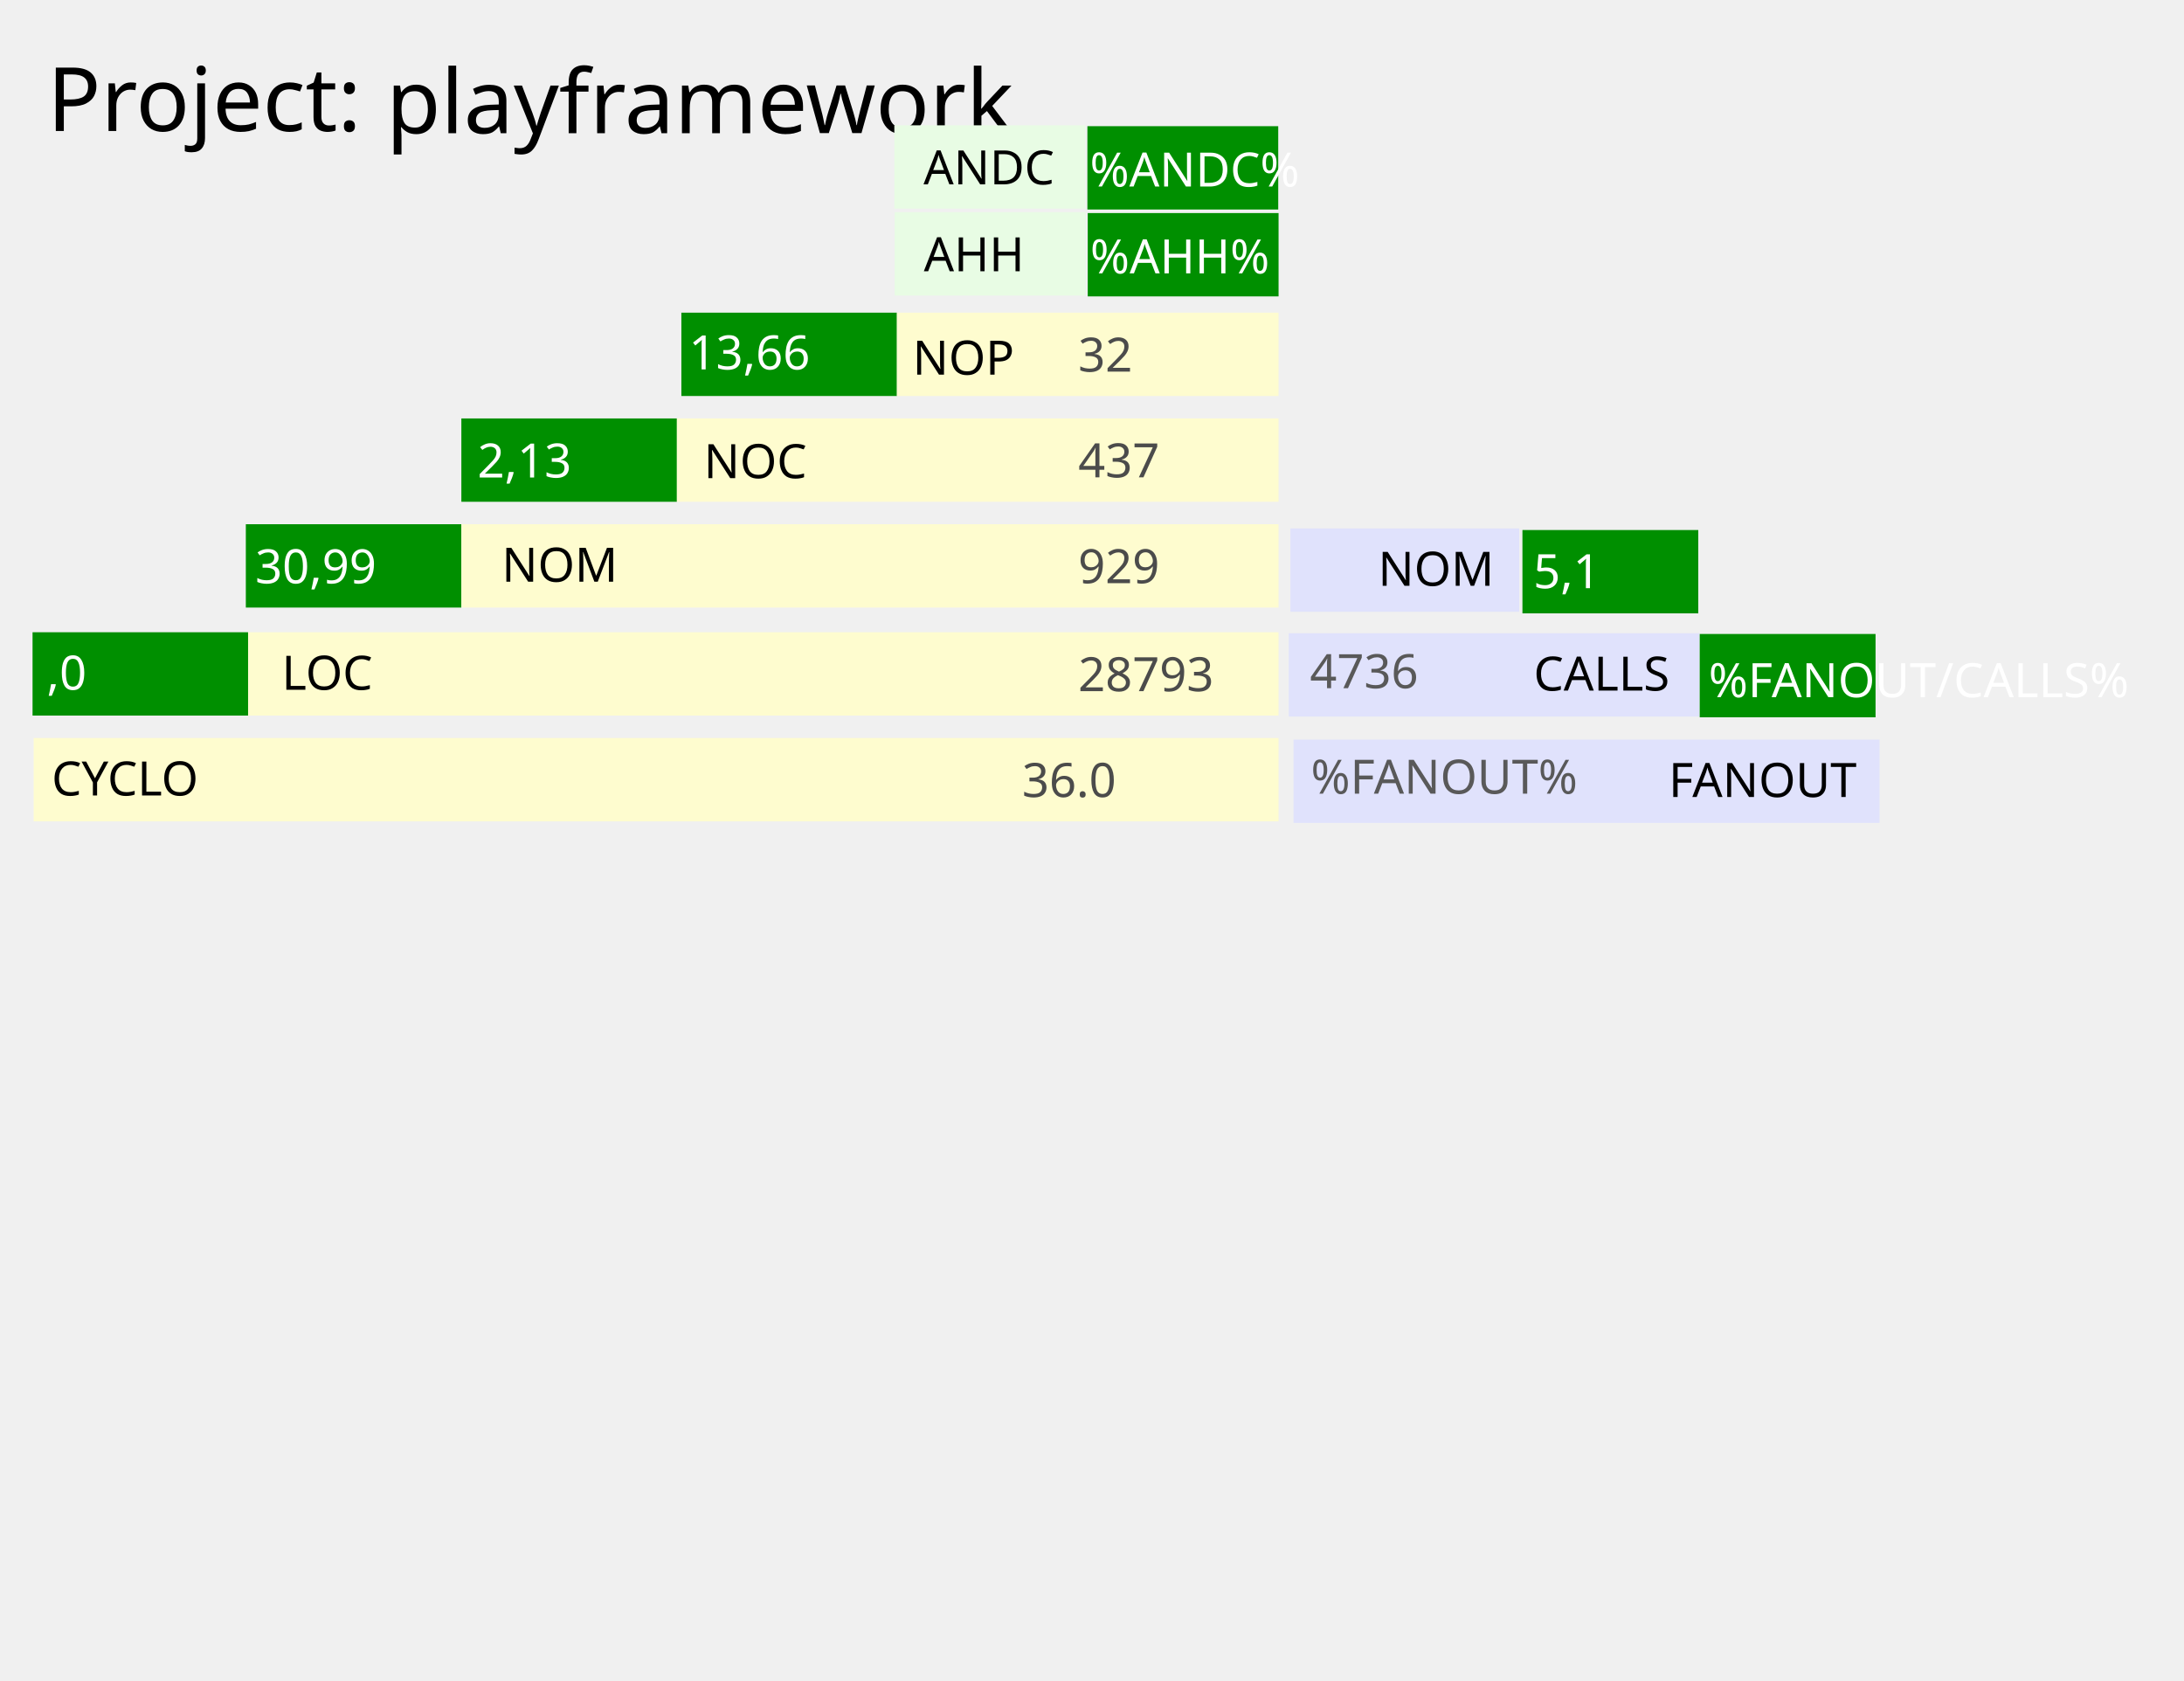
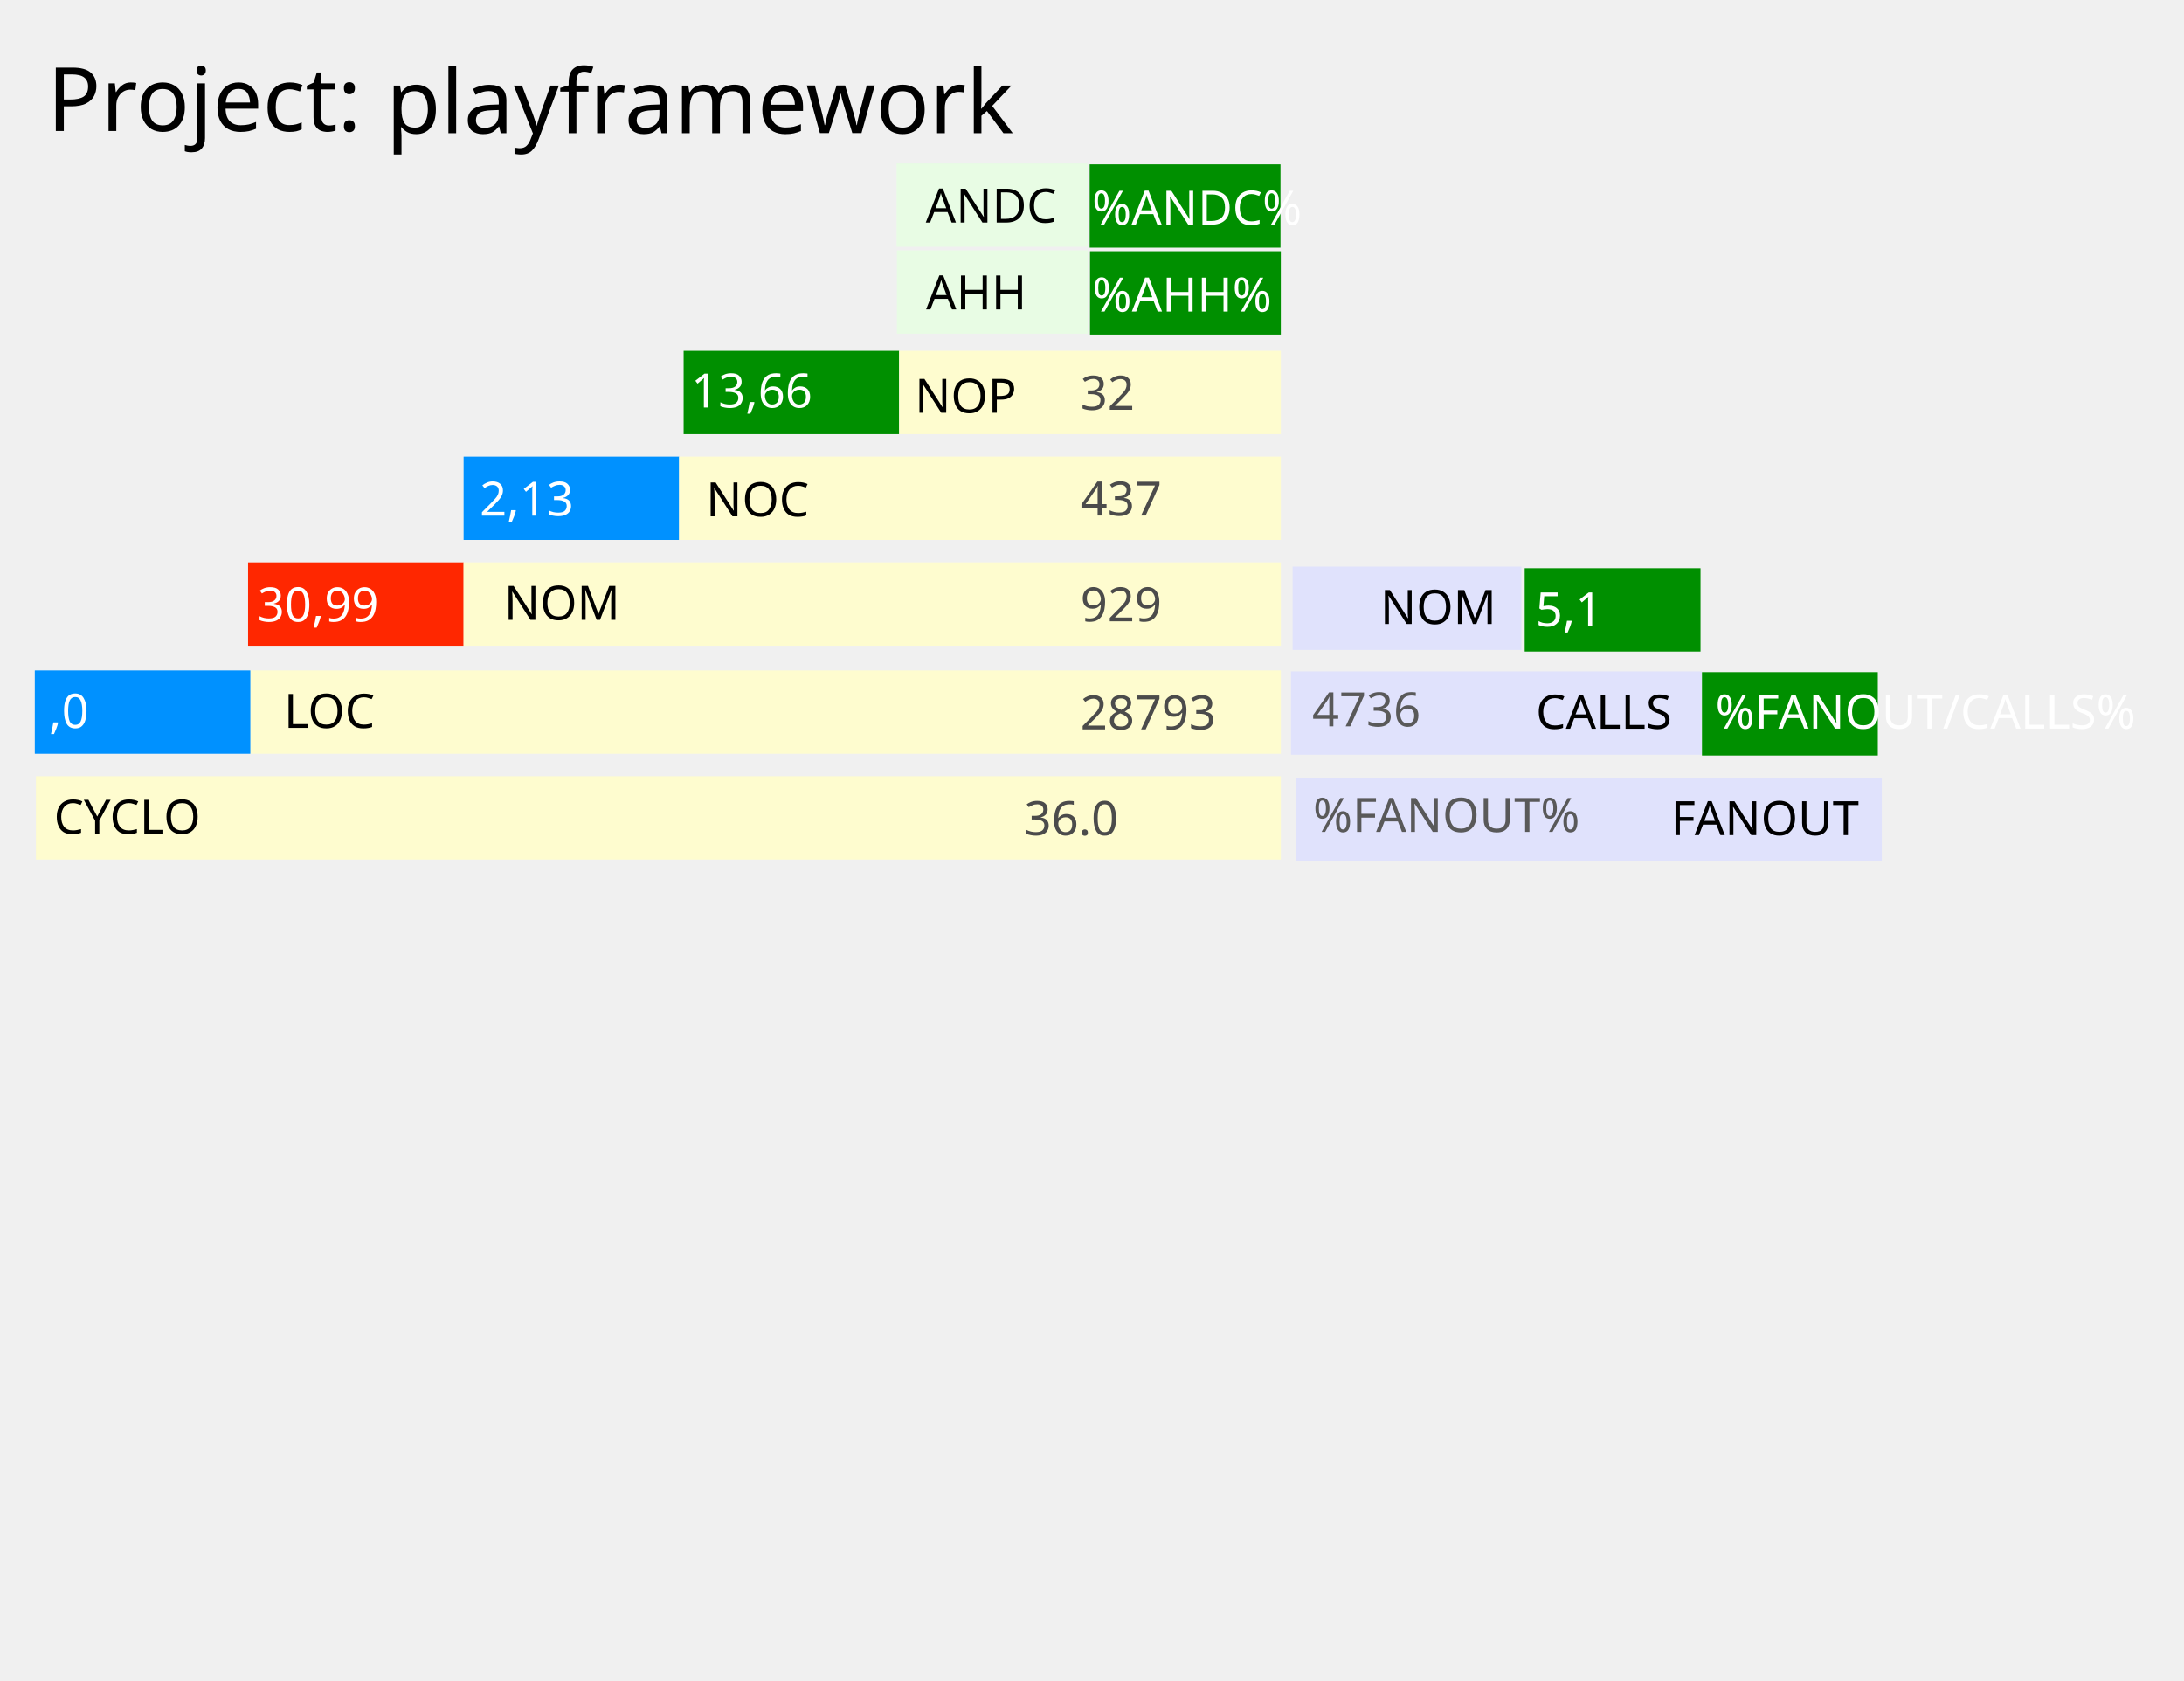
- <svg xmlns="http://www.w3.org/2000/svg" xmlns:xlink="http://www.w3.org/1999/xlink" width="260mm" height="200mm" viewBox="0 0 260 200" version="1.1" id="svg8">
+ <svg xmlns="http://www.w3.org/2000/svg" xmlns:xlink="http://www.w3.org/1999/xlink" height="200mm" id="svg8" version="1.1" viewBox="0 0 260 200" width="260mm">
  <defs id="defs2">
    <linearGradient id="linearGradient840">
-       <stop style="stop-color:#000000;stop-opacity:1;" offset="0" id="stop836" />
-       <stop style="stop-color:#000000;stop-opacity:0;" offset="1" id="stop838" />
+       <stop id="stop836" offset="0" style="stop-color:#000000;stop-opacity:1;" />
+       <stop id="stop838" offset="1" style="stop-color:#000000;stop-opacity:0;" />
    </linearGradient>
-     <linearGradient xlink:href="#linearGradient840" id="linearGradient842" x1="33.221" y1="-139.545" x2="113.455" y2="-139.545" gradientUnits="userSpaceOnUse" />
+     <linearGradient gradientUnits="userSpaceOnUse" id="linearGradient842" x1="33.221" x2="113.455" xlink:href="#linearGradient840" y1="-139.545" y2="-139.545" />
  </defs>
  <g id="layer1" transform="translate(0,-97)">
-     <rect style="fill:#008f00;fill-opacity:1;stroke:none;stroke-width:0.14;stroke-miterlimit:4;stroke-dasharray:none;stroke-opacity:1" id="rect826" width="25.658" height="9.919" x="81.116" y="134.218" />
-     <rect style="fill:#fefccf;fill-opacity:1;stroke:none;stroke-width:0.186;stroke-miterlimit:4;stroke-dasharray:none;stroke-opacity:1" id="rect826-1" width="45.436" height="9.919" x="106.774" y="134.218" />
-     <text xml:space="preserve" style="font-style:normal;font-weight:normal;font-size:10.583px;line-height:1.25;font-family:sans-serif;letter-spacing:0px;word-spacing:0px;fill:#000000;fill-opacity:1;stroke:none;stroke-width:0.265" x="108.645" y="141.592" id="text1141">
-       <tspan x="108.645" y="141.592" id="tspan1139" style="stroke-width:0.265">
-         <tspan x="108.645" y="141.592" style="font-size:5.644px;fill:#000000;fill-opacity:1;stroke-width:0.265" id="tspan1137">NOP</tspan>
+     <rect height="9.919" id="rect826" style="fill:#008f00;fill-opacity:1;stroke:none;stroke-width:0.14;stroke-miterlimit:4;stroke-dasharray:none;stroke-opacity:1" width="25.658" x="81.384" y="138.762" />
+     <rect height="9.919" id="rect826-1" style="fill:#fefccf;fill-opacity:1;stroke:none;stroke-width:0.186;stroke-miterlimit:4;stroke-dasharray:none;stroke-opacity:1" width="45.436" x="107.041" y="138.762" />
+     <text id="text1141" style="font-style:normal;font-weight:normal;font-size:10.583px;line-height:1.25;font-family:sans-serif;letter-spacing:0px;word-spacing:0px;fill:#000000;fill-opacity:1;stroke:none;stroke-width:0.265" x="108.912" xml:space="preserve" y="146.135">
+       <tspan id="tspan1139" style="stroke-width:0.265" x="108.912" y="146.135">
+         <tspan id="tspan1137" style="font-size:5.644px;fill:#000000;fill-opacity:1;stroke-width:0.265" x="108.912" y="146.135">NOP</tspan>
      </tspan>
    </text>
-     <text xml:space="preserve" style="font-style:normal;font-weight:normal;font-size:10.583px;line-height:1.25;font-family:sans-serif;letter-spacing:0px;word-spacing:0px;fill:#4b4b4b;fill-opacity:1;stroke:none;stroke-width:0.265" x="128.355" y="141.232" id="text1115">
-       <tspan x="128.355" y="141.232" id="tspan1113" style="fill:#4b4b4b;fill-opacity:1;stroke-width:0.265">
-         <tspan x="128.355" y="141.232" style="font-size:5.644px;fill:#4b4b4b;fill-opacity:1;stroke-width:0.265" id="tspan1111">32</tspan>
+     <text id="text1115" style="font-style:normal;font-weight:normal;font-size:10.583px;line-height:1.25;font-family:sans-serif;letter-spacing:0px;word-spacing:0px;fill:#4b4b4b;fill-opacity:1;stroke:none;stroke-width:0.265" x="128.623" xml:space="preserve" y="145.776">
+       <tspan id="tspan1113" style="fill:#4b4b4b;fill-opacity:1;stroke-width:0.265" x="128.623" y="145.776">
+         <tspan id="tspan1111" style="font-size:5.644px;fill:#4b4b4b;fill-opacity:1;stroke-width:0.265" x="128.623" y="145.776">32</tspan>
      </tspan>
    </text>
-     <rect style="fill:#008f00;fill-opacity:1;stroke:none;stroke-width:0.14;stroke-miterlimit:4;stroke-dasharray:none;stroke-opacity:1" id="rect826-2" width="25.658" height="9.919" x="54.924" y="146.809" />
-     <rect style="fill:#fefccf;fill-opacity:1;stroke:none;stroke-width:0.234;stroke-miterlimit:4;stroke-dasharray:none;stroke-opacity:1" id="rect826-1-8" width="71.628" height="9.919" x="80.582" y="146.809" />
-     <text xml:space="preserve" style="font-style:normal;font-weight:normal;font-size:10.583px;line-height:1.25;font-family:sans-serif;letter-spacing:0px;word-spacing:0px;fill:#000000;fill-opacity:1;stroke:none;stroke-width:0.265" x="83.789" y="153.916" id="text1129">
-       <tspan x="83.789" y="153.916" id="tspan1127" style="stroke-width:0.265">
-         <tspan x="83.789" y="153.916" style="font-size:5.644px;fill:#000000;fill-opacity:1;stroke-width:0.265" id="tspan1123">NOC</tspan>
-         <tspan dx="0" x="96.401" y="153.916" style="font-size:5.644px;fill:#000000;fill-opacity:1;stroke-width:0.265" id="tspan1125" />
+     <rect height="9.919" id="rect826-2" style="fill:#0091ff;fill-opacity:1;stroke:none;stroke-width:0.14;stroke-miterlimit:4;stroke-dasharray:none;stroke-opacity:1" width="25.658" x="55.191" y="151.353" />
+     <rect height="9.919" id="rect826-1-8" style="fill:#fefccf;fill-opacity:1;stroke:none;stroke-width:0.234;stroke-miterlimit:4;stroke-dasharray:none;stroke-opacity:1" width="71.628" x="80.849" y="151.353" />
+     <text id="text1129" style="font-style:normal;font-weight:normal;font-size:10.583px;line-height:1.25;font-family:sans-serif;letter-spacing:0px;word-spacing:0px;fill:#000000;fill-opacity:1;stroke:none;stroke-width:0.265" x="84.056" xml:space="preserve" y="158.459">
+       <tspan id="tspan1127" style="stroke-width:0.265" x="84.056" y="158.459">
+         <tspan id="tspan1123" style="font-size:5.644px;fill:#000000;fill-opacity:1;stroke-width:0.265" x="84.056" y="158.459">NOC</tspan>
+         <tspan dx="0" id="tspan1125" style="font-size:5.644px;fill:#000000;fill-opacity:1;stroke-width:0.265" x="96.668" y="158.459" />
      </tspan>
    </text>
-     <text xml:space="preserve" style="font-style:normal;font-weight:normal;font-size:10.583px;line-height:1.25;font-family:sans-serif;letter-spacing:0px;word-spacing:0px;fill:#4b4b4b;fill-opacity:1;stroke:none;stroke-width:0.265" x="128.355" y="153.823" id="text1135">
-       <tspan x="128.355" y="153.823" id="tspan1133" style="fill:#4b4b4b;fill-opacity:1;stroke-width:0.265">
-         <tspan x="128.355" y="153.823" style="font-size:5.644px;fill:#4b4b4b;fill-opacity:1;stroke-width:0.265" id="tspan1131">437</tspan>
+     <text id="text1135" style="font-style:normal;font-weight:normal;font-size:10.583px;line-height:1.25;font-family:sans-serif;letter-spacing:0px;word-spacing:0px;fill:#4b4b4b;fill-opacity:1;stroke:none;stroke-width:0.265" x="128.623" xml:space="preserve" y="158.367">
+       <tspan id="tspan1133" style="fill:#4b4b4b;fill-opacity:1;stroke-width:0.265" x="128.623" y="158.367">
+         <tspan id="tspan1131" style="font-size:5.644px;fill:#4b4b4b;fill-opacity:1;stroke-width:0.265" x="128.623" y="158.367">437</tspan>
      </tspan>
    </text>
-     <text xml:space="preserve" style="font-style:normal;font-weight:normal;font-size:10.583px;line-height:1.25;font-family:sans-serif;letter-spacing:0px;word-spacing:0px;fill:#ffffff;fill-opacity:1;stroke:none;stroke-width:0.265" x="82.009" y="140.965" id="text1177">
-       <tspan x="82.009" y="140.965" id="tspan1175" style="stroke-width:0.265">
-         <tspan x="82.009" y="140.965" style="font-size:5.644px;fill:#ffffff;fill-opacity:1;stroke-width:0.265" id="tspan1173">13,66</tspan>
+     <text id="text1177" style="font-style:normal;font-weight:normal;font-size:10.583px;line-height:1.25;font-family:sans-serif;letter-spacing:0px;word-spacing:0px;fill:#ffffff;fill-opacity:1;stroke:none;stroke-width:0.265" x="82.276" xml:space="preserve" y="145.508">
+       <tspan id="tspan1175" style="stroke-width:0.265" x="82.276" y="145.508">
+         <tspan id="tspan1173" style="font-size:5.644px;fill:#ffffff;fill-opacity:1;stroke-width:0.265" x="82.276" y="145.508">13,66</tspan>
      </tspan>
    </text>
-     <text xml:space="preserve" style="font-style:normal;font-weight:normal;font-size:10.583px;line-height:1.25;font-family:sans-serif;letter-spacing:0px;word-spacing:0px;fill:#ffffff;fill-opacity:1;stroke:none;stroke-width:0.265" x="56.842" y="153.839" id="text1121">
-       <tspan x="56.842" y="153.839" id="tspan1119" style="stroke-width:0.265">
-         <tspan x="56.842" y="153.839" style="font-size:5.644px;fill:#ffffff;fill-opacity:1;stroke-width:0.265" id="tspan1117">2,13</tspan>
+     <text id="text1121" style="font-style:normal;font-weight:normal;font-size:10.583px;line-height:1.25;font-family:sans-serif;letter-spacing:0px;word-spacing:0px;fill:#ffffff;fill-opacity:1;stroke:none;stroke-width:0.265" x="57.11" xml:space="preserve" y="158.383">
+       <tspan id="tspan1119" style="stroke-width:0.265" x="57.11" y="158.383">
+         <tspan id="tspan1117" style="font-size:5.644px;fill:#ffffff;fill-opacity:1;stroke-width:0.265" x="57.11" y="158.383">2,13</tspan>
      </tspan>
    </text>
-     <rect style="fill:#008f00;fill-opacity:1;stroke:none;stroke-width:0.14;stroke-miterlimit:4;stroke-dasharray:none;stroke-opacity:1" id="rect826-2-8" width="25.658" height="9.919" x="29.266" y="159.401" />
-     <rect style="fill:#fefccf;fill-opacity:1;stroke:none;stroke-width:0.272;stroke-miterlimit:4;stroke-dasharray:none;stroke-opacity:1" id="rect826-1-8-9" width="97.286" height="9.919" x="54.924" y="159.401" />
-     <text xml:space="preserve" style="font-style:normal;font-weight:normal;font-size:10.583px;line-height:1.25;font-family:sans-serif;letter-spacing:0px;word-spacing:0px;fill:#000000;fill-opacity:1;stroke:none;stroke-width:0.265" x="59.735" y="166.24" id="text1159">
-       <tspan x="59.735" y="166.24" id="tspan1157" style="stroke-width:0.265">
-         <tspan x="59.735" y="166.24" style="font-size:5.644px;fill:#000000;fill-opacity:1;stroke-width:0.265" id="tspan1155">NOM</tspan>
+     <rect height="9.919" id="rect826-2-8" style="fill:#ff2700;fill-opacity:1;stroke:none;stroke-width:0.14;stroke-miterlimit:4;stroke-dasharray:none;stroke-opacity:1" width="25.658" x="29.533" y="163.944" />
+     <rect height="9.919" id="rect826-1-8-9" style="fill:#fefccf;fill-opacity:1;stroke:none;stroke-width:0.272;stroke-miterlimit:4;stroke-dasharray:none;stroke-opacity:1" width="97.286" x="55.191" y="163.944" />
+     <text id="text1159" style="font-style:normal;font-weight:normal;font-size:10.583px;line-height:1.25;font-family:sans-serif;letter-spacing:0px;word-spacing:0px;fill:#000000;fill-opacity:1;stroke:none;stroke-width:0.265" x="60.002" xml:space="preserve" y="170.783">
+       <tspan id="tspan1157" style="stroke-width:0.265" x="60.002" y="170.783">
+         <tspan id="tspan1155" style="font-size:5.644px;fill:#000000;fill-opacity:1;stroke-width:0.265" x="60.002" y="170.783">NOM</tspan>
      </tspan>
    </text>
-     <text xml:space="preserve" style="font-style:normal;font-weight:normal;font-size:10.583px;line-height:1.25;font-family:sans-serif;letter-spacing:0px;word-spacing:0px;fill:#4b4b4b;fill-opacity:1;stroke:none;stroke-width:0.265" x="128.355" y="166.414" id="text1171">
-       <tspan x="128.355" y="166.414" id="tspan1169" style="fill:#4b4b4b;fill-opacity:1;stroke-width:0.265">
-         <tspan x="128.355" y="166.414" style="font-size:5.644px;fill:#4b4b4b;fill-opacity:1;stroke-width:0.265" id="tspan1167">929</tspan>
+     <text id="text1171" style="font-style:normal;font-weight:normal;font-size:10.583px;line-height:1.25;font-family:sans-serif;letter-spacing:0px;word-spacing:0px;fill:#4b4b4b;fill-opacity:1;stroke:none;stroke-width:0.265" x="128.623" xml:space="preserve" y="170.958">
+       <tspan id="tspan1169" style="fill:#4b4b4b;fill-opacity:1;stroke-width:0.265" x="128.623" y="170.958">
+         <tspan id="tspan1167" style="font-size:5.644px;fill:#4b4b4b;fill-opacity:1;stroke-width:0.265" x="128.623" y="170.958">929</tspan>
      </tspan>
    </text>
-     <text xml:space="preserve" style="font-style:normal;font-weight:normal;font-size:10.583px;line-height:1.25;font-family:sans-serif;letter-spacing:0px;word-spacing:0px;fill:#ffffff;fill-opacity:1;stroke:none;stroke-width:0.265" x="30.383" y="166.43" id="text1153">
-       <tspan x="30.383" y="166.43" id="tspan1151" style="stroke-width:0.265">
-         <tspan x="30.383" y="166.43" style="font-size:5.644px;fill:#ffffff;fill-opacity:1;stroke-width:0.265" id="tspan1149">30,99</tspan>
+     <text id="text1153" style="font-style:normal;font-weight:normal;font-size:10.583px;line-height:1.25;font-family:sans-serif;letter-spacing:0px;word-spacing:0px;fill:#ffffff;fill-opacity:1;stroke:none;stroke-width:0.265" x="30.65" xml:space="preserve" y="170.974">
+       <tspan id="tspan1151" style="stroke-width:0.265" x="30.65" y="170.974">
+         <tspan id="tspan1149" style="font-size:5.644px;fill:#ffffff;fill-opacity:1;stroke-width:0.265" x="30.65" y="170.974">30,99</tspan>
      </tspan>
    </text>
-     <rect style="fill:#fefccf;fill-opacity:1;stroke:none;stroke-width:0.306;stroke-miterlimit:4;stroke-dasharray:none;stroke-opacity:1" id="rect826-1-8-9-3" width="122.677" height="9.919" x="29.533" y="172.259" />
-     <text xml:space="preserve" style="font-style:normal;font-weight:normal;font-size:10.583px;line-height:1.25;font-family:sans-serif;letter-spacing:0px;word-spacing:0px;fill:#000000;fill-opacity:1;stroke:none;stroke-width:0.265" x="33.542" y="179.098" id="text1147">
-       <tspan x="33.542" y="179.098" id="tspan1145" style="stroke-width:0.265">
-         <tspan x="33.542" y="179.098" style="font-size:5.644px;fill:#000000;fill-opacity:1;stroke-width:0.265" id="tspan1143">LOC</tspan>
+     <rect height="9.919" id="rect826-1-8-9-3" style="fill:#fefccf;fill-opacity:1;stroke:none;stroke-width:0.306;stroke-miterlimit:4;stroke-dasharray:none;stroke-opacity:1" width="122.677" x="29.801" y="176.803" />
+     <text id="text1147" style="font-style:normal;font-weight:normal;font-size:10.583px;line-height:1.25;font-family:sans-serif;letter-spacing:0px;word-spacing:0px;fill:#000000;fill-opacity:1;stroke:none;stroke-width:0.265" x="33.81" xml:space="preserve" y="183.642">
+       <tspan id="tspan1145" style="stroke-width:0.265" x="33.81" y="183.642">
+         <tspan id="tspan1143" style="font-size:5.644px;fill:#000000;fill-opacity:1;stroke-width:0.265" x="33.81" y="183.642">LOC</tspan>
      </tspan>
    </text>
-     <text xml:space="preserve" style="font-style:normal;font-weight:normal;font-size:10.583px;line-height:1.25;font-family:sans-serif;letter-spacing:0px;word-spacing:0px;fill:#4b4b4b;fill-opacity:1;stroke:none;stroke-width:0.265" x="128.355" y="179.273" id="text1165">
-       <tspan x="128.355" y="179.273" id="tspan1163" style="fill:#4b4b4b;fill-opacity:1;stroke-width:0.265">
-         <tspan x="128.355" y="179.273" style="font-size:5.644px;fill:#4b4b4b;fill-opacity:1;stroke-width:0.265" id="tspan1161">28793</tspan>
+     <text id="text1165" style="font-style:normal;font-weight:normal;font-size:10.583px;line-height:1.25;font-family:sans-serif;letter-spacing:0px;word-spacing:0px;fill:#4b4b4b;fill-opacity:1;stroke:none;stroke-width:0.265" x="128.623" xml:space="preserve" y="183.817">
+       <tspan id="tspan1163" style="fill:#4b4b4b;fill-opacity:1;stroke-width:0.265" x="128.623" y="183.817">
+         <tspan id="tspan1161" style="font-size:5.644px;fill:#4b4b4b;fill-opacity:1;stroke-width:0.265" x="128.623" y="183.817">28793</tspan>
      </tspan>
    </text>
-     <text xml:space="preserve" style="font-style:normal;font-weight:normal;font-size:10.583px;line-height:1.25;font-family:sans-serif;letter-spacing:0px;word-spacing:0px;fill:#000000;fill-opacity:1;stroke:none;stroke-width:0.265" x="5.613" y="112.594" id="text1199">
-       <tspan x="5.613" y="112.594" id="tspan1197" style="stroke-width:0.265">
-         <tspan x="5.613" y="112.594" id="tspan1195" style="stroke-width:0.265">Project:</tspan>
+     <text id="text1199" style="font-style:normal;font-weight:normal;font-size:10.583px;line-height:1.25;font-family:sans-serif;letter-spacing:0px;word-spacing:0px;fill:#000000;fill-opacity:1;stroke:none;stroke-width:0.265" x="5.613" xml:space="preserve" y="112.594">
+       <tspan id="tspan1197" style="stroke-width:0.265" x="5.613" y="112.594">
+         <tspan id="tspan1195" style="stroke-width:0.265" x="5.613" y="112.594">Project:</tspan>
      </tspan>
    </text>
-     <text xml:space="preserve" style="font-style:normal;font-weight:normal;font-size:10.583px;line-height:1.25;font-family:sans-serif;letter-spacing:0px;word-spacing:0px;fill:#000000;fill-opacity:1;stroke:none;stroke-width:0.265" x="45.97" y="112.861" id="text1205">
-       <tspan x="45.97" y="112.861" id="tspan1203" style="stroke-width:0.265">
-         <tspan x="45.97" y="112.861" id="tspan1201" style="stroke-width:0.265">playframework</tspan>
+     <text id="text1205" style="font-style:normal;font-weight:normal;font-size:10.583px;line-height:1.25;font-family:sans-serif;letter-spacing:0px;word-spacing:0px;fill:#000000;fill-opacity:1;stroke:none;stroke-width:0.265" x="45.97" xml:space="preserve" y="112.861">
+       <tspan id="tspan1203" style="stroke-width:0.265" x="45.97" y="112.861">
+         <tspan id="tspan1201" style="stroke-width:0.265" x="45.97" y="112.861">playframework</tspan>
      </tspan>
    </text>
-     <rect style="fill:#008f00;fill-opacity:1;stroke:none;stroke-width:0.14;stroke-miterlimit:4;stroke-dasharray:none;stroke-opacity:1" id="rect826-2-8-3" width="25.658" height="9.919" x="3.875" y="172.259" />
-     <text xml:space="preserve" style="font-style:normal;font-weight:normal;font-size:5.644px;line-height:1.25;font-family:sans-serif;letter-spacing:0px;word-spacing:0px;fill:#ffffff;fill-opacity:1;stroke:none;stroke-width:0.265" x="5.566" y="179.096" id="text1153-8">
-       <tspan x="5.566" y="179.096" id="tspan1151-1" style="stroke-width:0.265">,0<tspan x="5.566" y="179.096" style="font-size:5.644px;fill:#ffffff;fill-opacity:1;stroke-width:0.265" id="tspan1149-5" />
+     <rect height="9.919" id="rect826-2-8-3" style="fill:#0091ff;fill-opacity:1;stroke:none;stroke-width:0.14;stroke-miterlimit:4;stroke-dasharray:none;stroke-opacity:1" width="25.658" x="4.143" y="176.803" />
+     <text id="text1153-8" style="font-style:normal;font-weight:normal;font-size:5.644px;line-height:1.25;font-family:sans-serif;letter-spacing:0px;word-spacing:0px;fill:#ffffff;fill-opacity:1;stroke:none;stroke-width:0.265" x="5.834" xml:space="preserve" y="183.64">
+       <tspan id="tspan1151-1" style="stroke-width:0.265" x="5.834" y="183.64">,0<tspan id="tspan1149-5" style="font-size:5.644px;fill:#ffffff;fill-opacity:1;stroke-width:0.265" x="5.834" y="183.64" />
      </tspan>
    </text>
-     <rect style="fill:#fefccf;fill-opacity:1;stroke:none;stroke-width:0.336;stroke-miterlimit:4;stroke-dasharray:none;stroke-opacity:1" id="rect826-1-8-9-3-9" width="148.201" height="9.919" x="4.009" y="184.85" />
-     <text xml:space="preserve" style="font-style:normal;font-weight:normal;font-size:5.644px;line-height:1.25;font-family:sans-serif;letter-spacing:0px;word-spacing:0px;fill:#000000;fill-opacity:1;stroke:none;stroke-width:0.265" x="6.147" y="191.69" id="text1147-3">
-       <tspan x="6.147" y="191.69" id="tspan1145-6" style="stroke-width:0.265">CYCLO<tspan x="6.147" y="191.69" style="font-size:5.644px;fill:#000000;fill-opacity:1;stroke-width:0.265" id="tspan1143-7" />
+     <rect height="9.919" id="rect826-1-8-9-3-9" style="fill:#fefccf;fill-opacity:1;stroke:none;stroke-width:0.336;stroke-miterlimit:4;stroke-dasharray:none;stroke-opacity:1" width="148.201" x="4.276" y="189.394" />
+     <text id="text1147-3" style="font-style:normal;font-weight:normal;font-size:5.644px;line-height:1.25;font-family:sans-serif;letter-spacing:0px;word-spacing:0px;fill:#000000;fill-opacity:1;stroke:none;stroke-width:0.265" x="6.415" xml:space="preserve" y="196.233">
+       <tspan id="tspan1145-6" style="stroke-width:0.265" x="6.415" y="196.233">CYCLO<tspan id="tspan1143-7" style="font-size:5.644px;fill:#000000;fill-opacity:1;stroke-width:0.265" x="6.415" y="196.233" />
      </tspan>
    </text>
-     <text xml:space="preserve" style="font-style:normal;font-weight:normal;font-size:10.583px;line-height:1.25;font-family:sans-serif;letter-spacing:0px;word-spacing:0px;fill:#4b4b4b;fill-opacity:1;stroke:none;stroke-width:0.265" x="121.674" y="191.864" id="text1165-5">
-       <tspan x="121.674" y="191.864" id="tspan1163-8" style="fill:#4b4b4b;fill-opacity:1;stroke-width:0.265">
-         <tspan x="121.674" y="191.864" style="font-size:5.644px;fill:#4b4b4b;fill-opacity:1;stroke-width:0.265" id="tspan1161-8">36.0</tspan>
+     <text id="text1165-5" style="font-style:normal;font-weight:normal;font-size:10.583px;line-height:1.25;font-family:sans-serif;letter-spacing:0px;word-spacing:0px;fill:#4b4b4b;fill-opacity:1;stroke:none;stroke-width:0.265" x="121.941" xml:space="preserve" y="196.408">
+       <tspan id="tspan1163-8" style="fill:#4b4b4b;fill-opacity:1;stroke-width:0.265" x="121.941" y="196.408">
+         <tspan id="tspan1161-8" style="font-size:5.644px;fill:#4b4b4b;fill-opacity:1;stroke-width:0.265" x="121.941" y="196.408">36.0</tspan>
      </tspan>
    </text>
-     <rect style="fill:#008f00;fill-opacity:1;stroke:none;stroke-width:0.132;stroke-miterlimit:4;stroke-dasharray:none;stroke-opacity:1" id="rect826-1-7" width="22.718" height="9.919" x="129.492" y="122.362" />
-     <rect style="fill:#e8fce4;fill-opacity:1;stroke:none;stroke-width:0.132;stroke-miterlimit:4;stroke-dasharray:none;stroke-opacity:1" id="rect826-1-7-6" width="22.718" height="9.919" x="106.507" y="122.258" />
-     <text xml:space="preserve" style="font-style:normal;font-weight:normal;font-size:5.644px;line-height:1.25;font-family:sans-serif;letter-spacing:0px;word-spacing:0px;fill:#000000;fill-opacity:1;stroke:none;stroke-width:0.265" x="109.981" y="129.288" id="text4037">
-       <tspan id="tspan4035" x="109.981" y="129.288" style="stroke-width:0.265">AHH</tspan>
+     <rect height="9.919" id="rect826-1-7" style="fill:#008f00;fill-opacity:1;stroke:none;stroke-width:0.132;stroke-miterlimit:4;stroke-dasharray:none;stroke-opacity:1" width="22.718" x="129.759" y="126.905" />
+     <rect height="9.919" id="rect826-1-7-6" style="fill:#e8fce4;fill-opacity:1;stroke:none;stroke-width:0.132;stroke-miterlimit:4;stroke-dasharray:none;stroke-opacity:1" width="22.718" x="106.774" y="126.801" />
+     <text id="text4037" style="font-style:normal;font-weight:normal;font-size:5.644px;line-height:1.25;font-family:sans-serif;letter-spacing:0px;word-spacing:0px;fill:#000000;fill-opacity:1;stroke:none;stroke-width:0.265" x="110.249" xml:space="preserve" y="133.832">
+       <tspan id="tspan4035" style="stroke-width:0.265" x="110.249" y="133.832">AHH</tspan>
    </text>
-     <text xml:space="preserve" style="font-style:normal;font-weight:normal;font-size:5.644px;line-height:1.25;font-family:sans-serif;letter-spacing:0px;word-spacing:0px;fill:#ffffff;fill-opacity:1;stroke:none;stroke-width:0.265" x="129.787" y="129.542" id="text4037-7">
-       <tspan id="tspan4035-5" x="129.787" y="129.542" style="fill:#ffffff;fill-opacity:1;stroke-width:0.265">%AHH%</tspan>
+     <text id="text4037-7" style="font-style:normal;font-weight:normal;font-size:5.644px;line-height:1.25;font-family:sans-serif;letter-spacing:0px;word-spacing:0px;fill:#ffffff;fill-opacity:1;stroke:none;stroke-width:0.265" x="130.055" xml:space="preserve" y="134.085">
+       <tspan id="tspan4035-5" style="fill:#ffffff;fill-opacity:1;stroke-width:0.265" x="130.055" y="134.085">%AHH%</tspan>
    </text>
-     <rect style="fill:#008f00;fill-opacity:1;stroke:none;stroke-width:0.132;stroke-miterlimit:4;stroke-dasharray:none;stroke-opacity:1" id="rect826-1-7-2" width="22.718" height="9.919" x="129.453" y="112.02" />
-     <rect style="fill:#e8fce4;fill-opacity:1;stroke:none;stroke-width:0.132;stroke-miterlimit:4;stroke-dasharray:none;stroke-opacity:1" id="rect826-1-7-6-3" width="22.718" height="9.919" x="106.468" y="111.916" />
-     <text xml:space="preserve" style="font-style:normal;font-weight:normal;font-size:5.644px;line-height:1.25;font-family:sans-serif;letter-spacing:0px;word-spacing:0px;fill:#000000;fill-opacity:1;stroke:none;stroke-width:0.265" x="109.942" y="118.946" id="text4037-2">
-       <tspan id="tspan4035-0" x="109.942" y="118.946" style="stroke-width:0.265">ANDC</tspan>
+     <rect height="9.919" id="rect826-1-7-2" style="fill:#008f00;fill-opacity:1;stroke:none;stroke-width:0.132;stroke-miterlimit:4;stroke-dasharray:none;stroke-opacity:1" width="22.718" x="129.72" y="116.564" />
+     <rect height="9.919" id="rect826-1-7-6-3" style="fill:#e8fce4;fill-opacity:1;stroke:none;stroke-width:0.132;stroke-miterlimit:4;stroke-dasharray:none;stroke-opacity:1" width="22.718" x="106.735" y="116.459" />
+     <text id="text4037-2" style="font-style:normal;font-weight:normal;font-size:5.644px;line-height:1.25;font-family:sans-serif;letter-spacing:0px;word-spacing:0px;fill:#000000;fill-opacity:1;stroke:none;stroke-width:0.265" x="110.21" xml:space="preserve" y="123.49">
+       <tspan id="tspan4035-0" style="stroke-width:0.265" x="110.21" y="123.49">ANDC</tspan>
    </text>
-     <text xml:space="preserve" style="font-style:normal;font-weight:normal;font-size:5.644px;line-height:1.25;font-family:sans-serif;letter-spacing:0px;word-spacing:0px;fill:#ffffff;fill-opacity:1;stroke:none;stroke-width:0.265" x="129.748" y="119.2" id="text4037-7-3">
-       <tspan id="tspan4035-5-6" x="129.748" y="119.2" style="fill:#ffffff;fill-opacity:1;stroke-width:0.265">%ANDC%</tspan>
+     <text id="text4037-7-3" style="font-style:normal;font-weight:normal;font-size:5.644px;line-height:1.25;font-family:sans-serif;letter-spacing:0px;word-spacing:0px;fill:#ffffff;fill-opacity:1;stroke:none;stroke-width:0.265" x="130.016" xml:space="preserve" y="123.743">
+       <tspan id="tspan4035-5-6" style="fill:#ffffff;fill-opacity:1;stroke-width:0.265" x="130.016" y="123.743">%ANDC%</tspan>
    </text>
-     <rect style="fill:#e0e2fc;fill-opacity:1;stroke:none;stroke-width:0.193;stroke-miterlimit:4;stroke-dasharray:none;stroke-opacity:1" id="rect826-1-8-9-3-8" width="48.895" height="9.919" x="153.428" y="172.376" />
-     <rect style="fill:#e0e2fc;fill-opacity:1;stroke:none;stroke-width:0.144;stroke-miterlimit:4;stroke-dasharray:none;stroke-opacity:1" id="rect826-1-8-9-3-8-5" width="27.238" height="9.919" x="153.617" y="159.903" />
-     <rect style="fill:#e0e2fc;fill-opacity:1;stroke:none;stroke-width:0.231;stroke-miterlimit:4;stroke-dasharray:none;stroke-opacity:1" id="rect826-1-8-9-3-8-5-0" width="69.76" height="9.919" x="153.995" y="185.039" />
-     <text xml:space="preserve" style="font-style:normal;font-weight:normal;font-size:10.583px;line-height:1.25;font-family:sans-serif;letter-spacing:0px;word-spacing:0px;fill:#000000;fill-opacity:1;stroke:none;stroke-width:0.265" x="164.057" y="166.728" id="text1159-9">
-       <tspan x="164.057" y="166.728" id="tspan1157-2" style="stroke-width:0.265">
-         <tspan x="164.057" y="166.728" style="font-size:5.644px;fill:#000000;fill-opacity:1;stroke-width:0.265" id="tspan1155-5">NOM</tspan>
+     <rect height="9.919" id="rect826-1-8-9-3-8" style="fill:#e0e2fc;fill-opacity:1;stroke:none;stroke-width:0.193;stroke-miterlimit:4;stroke-dasharray:none;stroke-opacity:1" width="48.895" x="153.695" y="176.92" />
+     <rect height="9.919" id="rect826-1-8-9-3-8-5" style="fill:#e0e2fc;fill-opacity:1;stroke:none;stroke-width:0.144;stroke-miterlimit:4;stroke-dasharray:none;stroke-opacity:1" width="27.238" x="153.884" y="164.447" />
+     <rect height="9.919" id="rect826-1-8-9-3-8-5-0" style="fill:#e0e2fc;fill-opacity:1;stroke:none;stroke-width:0.231;stroke-miterlimit:4;stroke-dasharray:none;stroke-opacity:1" width="69.76" x="154.262" y="189.582" />
+     <text id="text1159-9" style="font-style:normal;font-weight:normal;font-size:10.583px;line-height:1.25;font-family:sans-serif;letter-spacing:0px;word-spacing:0px;fill:#000000;fill-opacity:1;stroke:none;stroke-width:0.265" x="164.325" xml:space="preserve" y="171.272">
+       <tspan id="tspan1157-2" style="stroke-width:0.265" x="164.325" y="171.272">
+         <tspan id="tspan1155-5" style="font-size:5.644px;fill:#000000;fill-opacity:1;stroke-width:0.265" x="164.325" y="171.272">NOM</tspan>
      </tspan>
    </text>
-     <text xml:space="preserve" style="font-style:normal;font-weight:normal;font-size:10.583px;line-height:1.25;font-family:sans-serif;letter-spacing:0px;word-spacing:0px;fill:#000000;fill-opacity:1;stroke:none;stroke-width:0.265" x="182.578" y="179.201" id="text1159-9-1">
-       <tspan x="182.578" y="179.201" id="tspan1157-2-7" style="font-size:5.644px;stroke-width:0.265">CALLS</tspan>
+     <text id="text1159-9-1" style="font-style:normal;font-weight:normal;font-size:10.583px;line-height:1.25;font-family:sans-serif;letter-spacing:0px;word-spacing:0px;fill:#000000;fill-opacity:1;stroke:none;stroke-width:0.265" x="182.845" xml:space="preserve" y="183.745">
+       <tspan id="tspan1157-2-7" style="font-size:5.644px;stroke-width:0.265" x="182.845" y="183.745">CALLS</tspan>
    </text>
-     <text xml:space="preserve" style="font-style:normal;font-weight:normal;font-size:10.583px;line-height:1.25;font-family:sans-serif;letter-spacing:0px;word-spacing:0px;fill:#000000;fill-opacity:1;stroke:none;stroke-width:0.265" x="198.653" y="191.864" id="text1159-9-1-7">
-       <tspan x="198.653" y="191.864" id="tspan1157-2-7-8" style="font-size:5.644px;stroke-width:0.265">FANOUT</tspan>
+     <text id="text1159-9-1-7" style="font-style:normal;font-weight:normal;font-size:10.583px;line-height:1.25;font-family:sans-serif;letter-spacing:0px;word-spacing:0px;fill:#000000;fill-opacity:1;stroke:none;stroke-width:0.265" x="198.92" xml:space="preserve" y="196.407">
+       <tspan id="tspan1157-2-7-8" style="font-size:5.644px;stroke-width:0.265" x="198.92" y="196.407">FANOUT</tspan>
    </text>
-     <rect style="fill:#008f00;fill-opacity:1;stroke:none;stroke-width:0.126;stroke-miterlimit:4;stroke-dasharray:none;stroke-opacity:1" id="rect826-24" width="20.933" height="9.919" x="181.243" y="160.092" />
-     <rect style="fill:#008f00;fill-opacity:1;stroke:none;stroke-width:0.126;stroke-miterlimit:4;stroke-dasharray:none;stroke-opacity:1" id="rect826-24-4" width="20.933" height="9.919" x="202.347" y="172.465" />
-     <text xml:space="preserve" style="font-style:normal;font-weight:normal;font-size:10.583px;line-height:1.25;font-family:sans-serif;letter-spacing:0px;word-spacing:0px;fill:#000000;fill-opacity:1;stroke:none;stroke-width:0.265" x="155.934" y="178.917" id="text1159-9-1-9">
-       <tspan x="155.934" y="178.917" id="tspan1157-2-7-7" style="font-size:5.644px;fill:#595959;fill-opacity:1;stroke-width:0.265">4736</tspan>
+     <rect height="9.919" id="rect826-24" style="fill:#008f00;fill-opacity:1;stroke:none;stroke-width:0.126;stroke-miterlimit:4;stroke-dasharray:none;stroke-opacity:1" width="20.933" x="181.51" y="164.636" />
+     <rect height="9.919" id="rect826-24-4" style="fill:#008f00;fill-opacity:1;stroke:none;stroke-width:0.126;stroke-miterlimit:4;stroke-dasharray:none;stroke-opacity:1" width="20.933" x="202.615" y="177.009" />
+     <text id="text1159-9-1-9" style="font-style:normal;font-weight:normal;font-size:10.583px;line-height:1.25;font-family:sans-serif;letter-spacing:0px;word-spacing:0px;fill:#000000;fill-opacity:1;stroke:none;stroke-width:0.265" x="156.202" xml:space="preserve" y="183.461">
+       <tspan id="tspan1157-2-7-7" style="font-size:5.644px;fill:#595959;fill-opacity:1;stroke-width:0.265" x="156.202" y="183.461">4736</tspan>
    </text>
-     <text xml:space="preserve" style="font-style:normal;font-weight:normal;font-size:10.583px;line-height:1.25;font-family:sans-serif;letter-spacing:0px;word-spacing:0px;fill:#000000;fill-opacity:1;stroke:none;stroke-width:0.265" x="156.049" y="191.479" id="text1159-9-1-9-3">
-       <tspan x="156.049" y="191.479" id="tspan1157-2-7-7-3" style="font-size:5.644px;fill:#595959;fill-opacity:1;stroke-width:0.265">%FANOUT%</tspan>
+     <text id="text1159-9-1-9-3" style="font-style:normal;font-weight:normal;font-size:10.583px;line-height:1.25;font-family:sans-serif;letter-spacing:0px;word-spacing:0px;fill:#000000;fill-opacity:1;stroke:none;stroke-width:0.265" x="156.316" xml:space="preserve" y="196.022">
+       <tspan id="tspan1157-2-7-7-3" style="font-size:5.644px;fill:#595959;fill-opacity:1;stroke-width:0.265" x="156.316" y="196.022">%FANOUT%</tspan>
    </text>
-     <text xml:space="preserve" style="font-style:normal;font-weight:normal;font-size:5.644px;line-height:1.25;font-family:sans-serif;letter-spacing:0px;word-spacing:0px;fill:#ffffff;fill-opacity:1;stroke:none;stroke-width:0.265" x="203.404" y="179.986" id="text4037-7-3-7">
-       <tspan id="tspan4035-5-6-8" x="203.404" y="179.986" style="fill:#ffffff;fill-opacity:1;stroke-width:0.265">%FANOUT/CALLS%</tspan>
+     <text id="text4037-7-3-7" style="font-style:normal;font-weight:normal;font-size:5.644px;line-height:1.25;font-family:sans-serif;letter-spacing:0px;word-spacing:0px;fill:#ffffff;fill-opacity:1;stroke:none;stroke-width:0.265" x="204.206" xml:space="preserve" y="183.728">
+       <tspan id="tspan4035-5-6-8" style="fill:#ffffff;fill-opacity:1;stroke-width:0.265" x="204.206" y="183.728">%FANOUT/CALLS%</tspan>
    </text>
-     <text xml:space="preserve" style="font-style:normal;font-weight:normal;font-size:5.644px;line-height:1.25;font-family:sans-serif;letter-spacing:0px;word-spacing:0px;fill:#ffffff;fill-opacity:1;stroke:none;stroke-width:0.265" x="182.538" y="167.014" id="text4037-7-3-7-2">
-       <tspan id="tspan4035-5-6-8-8" x="182.538" y="167.014" style="fill:#ffffff;fill-opacity:1;stroke-width:0.265">5,1</tspan>
+     <text id="text4037-7-3-7-2" style="font-style:normal;font-weight:normal;font-size:5.644px;line-height:1.25;font-family:sans-serif;letter-spacing:0px;word-spacing:0px;fill:#ffffff;fill-opacity:1;stroke:none;stroke-width:0.265" x="182.806" xml:space="preserve" y="171.557">
+       <tspan id="tspan4035-5-6-8-8" style="fill:#ffffff;fill-opacity:1;stroke-width:0.265" x="182.806" y="171.557">5,1</tspan>
    </text>
  </g>
</svg>
